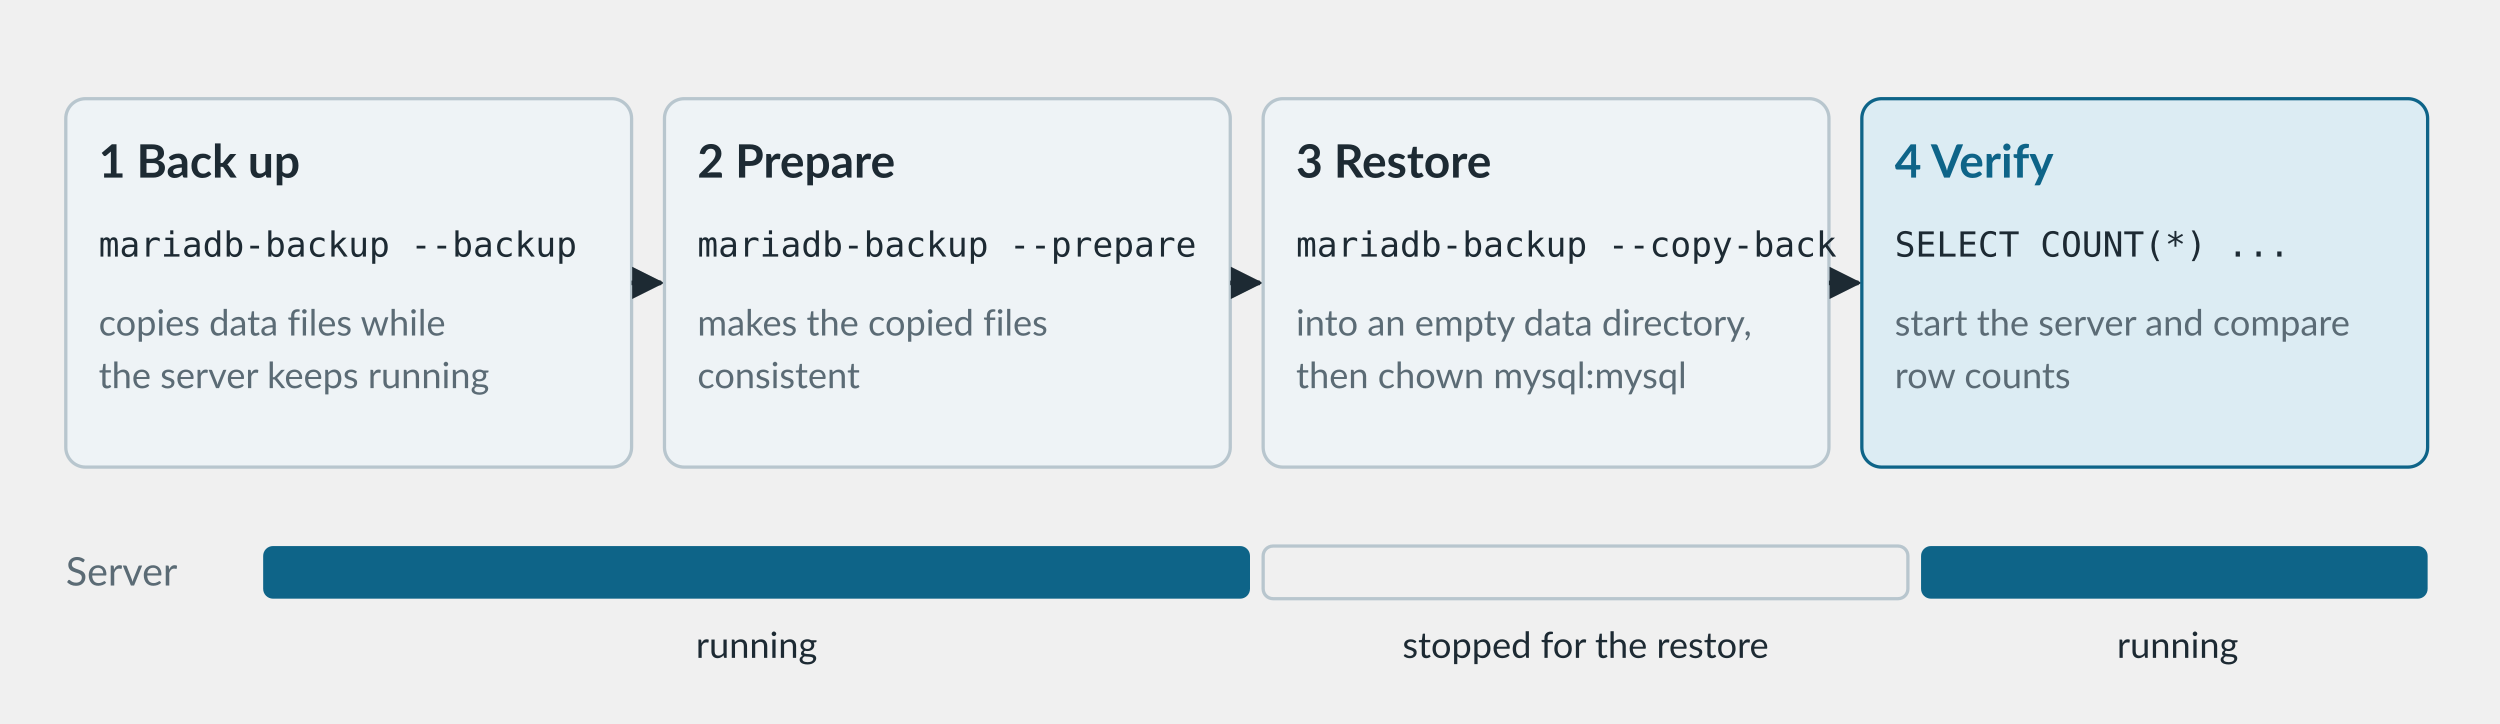
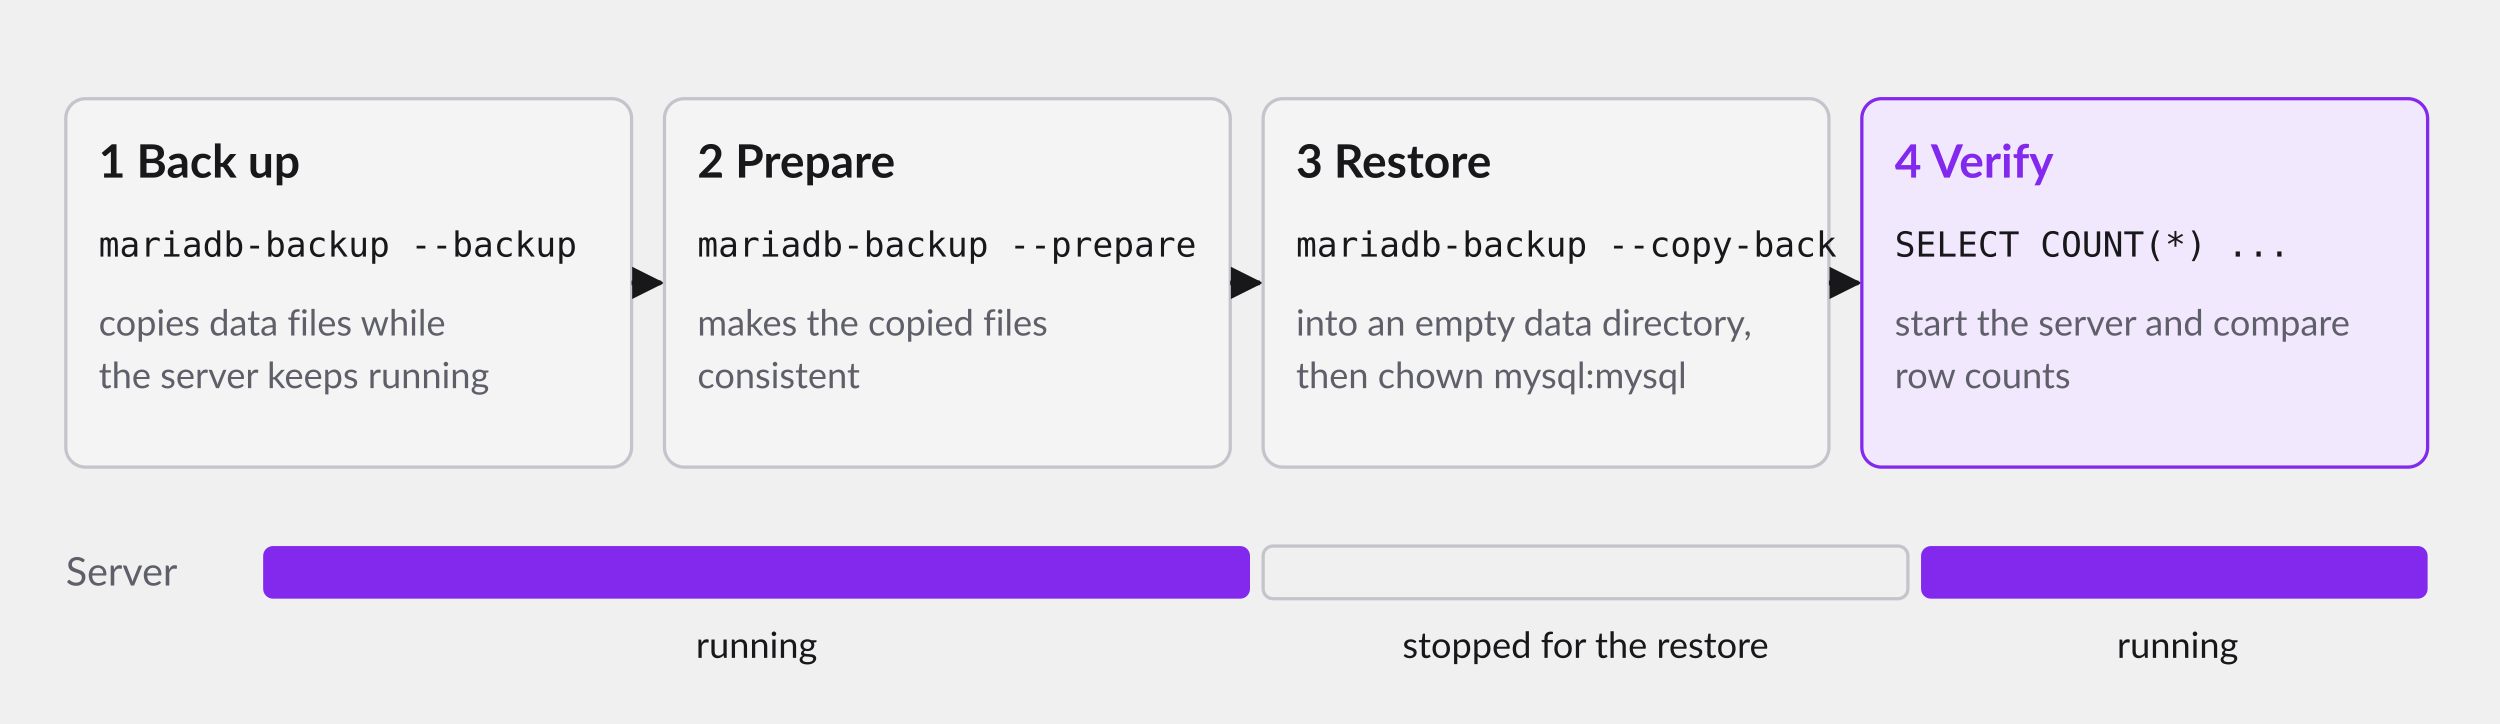
<svg xmlns="http://www.w3.org/2000/svg" width="760" height="220" viewBox="0 0 760 220" role="img" aria-label="Back up and restore with mariadb-backup in four stages. First, back up while the server keeps running. Second, prepare the copied files so they are consistent. Third, stop the server and copy the backup into an empty data directory. Fourth, start the server and verify row counts. The server is stopped only during the restore.">
  <defs>
    <marker id="a" viewBox="0 0 10 10" refX="9" refY="5" markerWidth="7" markerHeight="7" orient="auto-start-reverse">
      <path class="mk" d="M0,0 L10,5 L0,10 z" />
    </marker>
    <marker id="ac" viewBox="0 0 10 10" refX="9" refY="5" markerWidth="7" markerHeight="7" orient="auto-start-reverse">
      <path class="mkacc" d="M0,0 L10,5 L0,10 z" />
    </marker>
  </defs>
  <style>
-   text { fill: #1d2a33; font: 13px Lato, "Helvetica Neue", Arial, sans-serif; }
+   text { fill: #18181b; font: 13px Lato, "Helvetica Neue", Arial, sans-serif; }
  .mono { font-family: "JetBrains Mono", Menlo, Consolas, monospace; font-size: 12px; font-variant-ligatures: none; }
  .t { font-weight: 700; font-size: 14px; } .sm { font-size: 12px; } .xs { font-size: 11px; }
-   .mut { fill: #5b6b75; } .acct { fill: #0E6488; }
-   .box { fill: #eef3f6; stroke: #b8c6ce; } .plain { fill: none; stroke: #b8c6ce; }
-   .accbox { fill: #dcecf3; stroke: #0E6488; } .frame { fill: none; stroke: #5b6b75; stroke-dasharray: 5 4; }
-   .ln { fill: none; stroke: #1d2a33; stroke-width: 1.4; } .dash { stroke-dasharray: 5 4; }
-   .acc { stroke: #0E6488; stroke-width: 2; } .mut-ln { stroke: #5b6b75; }
-   .fillacc { fill: #0E6488; } .fillsoft { fill: #dcecf3; } .fillpanel { fill: #eef3f6; }
+   .mut { fill: #5f5f69; } .acct { fill: #8328ED; }
+   .box { fill: #f4f4f5; stroke: #c4c4cc; } .plain { fill: none; stroke: #c4c4cc; }
+   .accbox { fill: #f1e8fe; stroke: #8328ED; } .frame { fill: none; stroke: #5f5f69; stroke-dasharray: 5 4; }
+   .ln { fill: none; stroke: #18181b; stroke-width: 1.4; } .dash { stroke-dasharray: 5 4; }
+   .acc { stroke: #8328ED; stroke-width: 2; } .mut-ln { stroke: #5f5f69; }
+   .fillacc { fill: #8328ED; } .fillsoft { fill: #f1e8fe; } .fillpanel { fill: #f4f4f5; }
  .halo { paint-order: stroke; stroke: #ffffff; stroke-width: 4px; stroke-linejoin: round; }
  .on { fill: #ffffff; } .cmd { font-size: 10.5px; font-variant-ligatures: none; }
-   .mk { fill: #1d2a33; } .mkacc { fill: #0E6488; }
+   .mk { fill: #18181b; } .mkacc { fill: #8328ED; }
</style>
  <rect class="box" x="20" y="30" width="172" height="112" rx="6" />
  <text class="t" x="30" y="54">1  Back up</text>
  <text class="mono cmd" x="30" y="78">mariadb-backup --backup</text>
  <text class="xs mut" x="30" y="102">copies data files while</text>
  <text class="xs mut" x="30" y="118">the server keeps running</text>
  <line class="ln" x1="192" y1="86" x2="201" y2="86" marker-end="url(#a)" />
  <rect class="box" x="202" y="30" width="172" height="112" rx="6" />
  <text class="t" x="212" y="54">2  Prepare</text>
  <text class="mono cmd" x="212" y="78">mariadb-backup --prepare</text>
  <text class="xs mut" x="212" y="102">makes the copied files</text>
  <text class="xs mut" x="212" y="118">consistent</text>
  <line class="ln" x1="374" y1="86" x2="383" y2="86" marker-end="url(#a)" />
  <rect class="box" x="384" y="30" width="172" height="112" rx="6" />
  <text class="t" x="394" y="54">3  Restore</text>
  <text class="mono cmd" x="394" y="78">mariadb-backup --copy-back</text>
  <text class="xs mut" x="394" y="102">into an empty data directory,</text>
  <text class="xs mut" x="394" y="118">then chown mysql:mysql</text>
  <line class="ln" x1="556" y1="86" x2="565" y2="86" marker-end="url(#a)" />
  <rect class="accbox" x="566" y="30" width="172" height="112" rx="6" />
  <text class="t acct" x="576" y="54">4  Verify</text>
  <text class="mono cmd" x="576" y="78">SELECT COUNT(*) ...</text>
  <text class="xs mut" x="576" y="102">start the server and compare</text>
  <text class="xs mut" x="576" y="118">row counts</text>
  <text class="sm mut" x="20" y="178">Server</text>
  <rect class="fillacc" x="80" y="166" width="300" height="16" rx="3" />
  <rect class="plain" x="384" y="166" width="196" height="16" rx="3" />
  <rect class="fillacc" x="584" y="166" width="154" height="16" rx="3" />
  <text class="xs" x="230" y="200" text-anchor="middle">running</text>
  <text class="xs" x="482" y="200" text-anchor="middle">stopped for the restore</text>
  <text class="xs" x="662" y="200" text-anchor="middle">running</text>
</svg>
